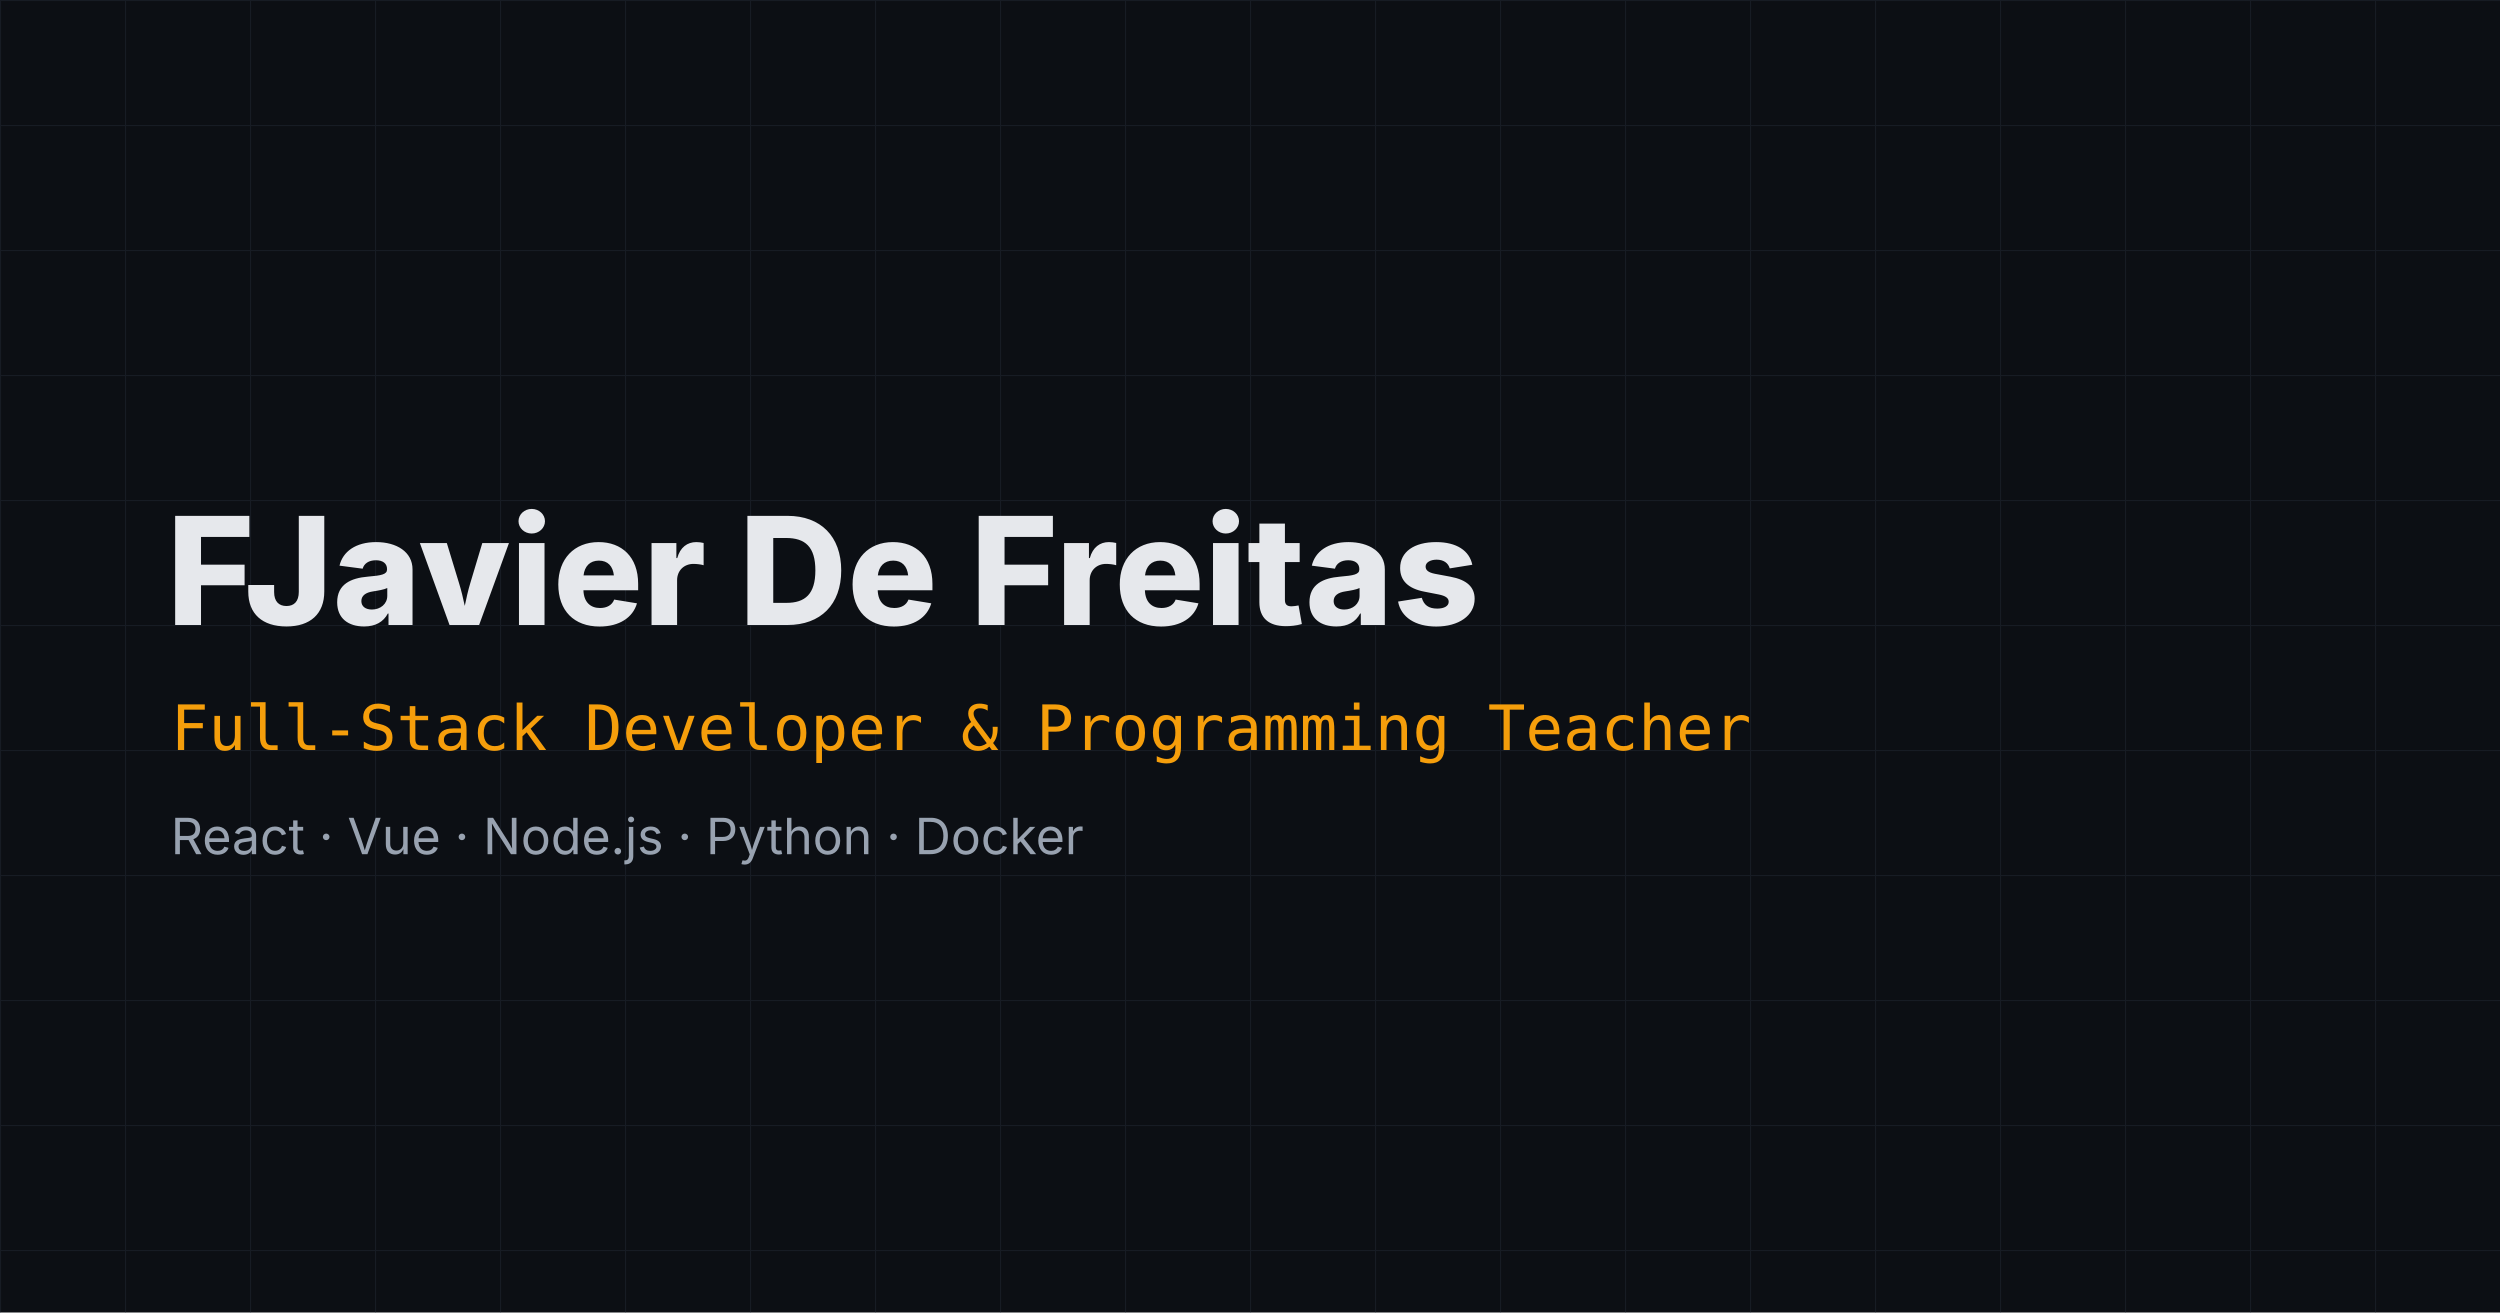
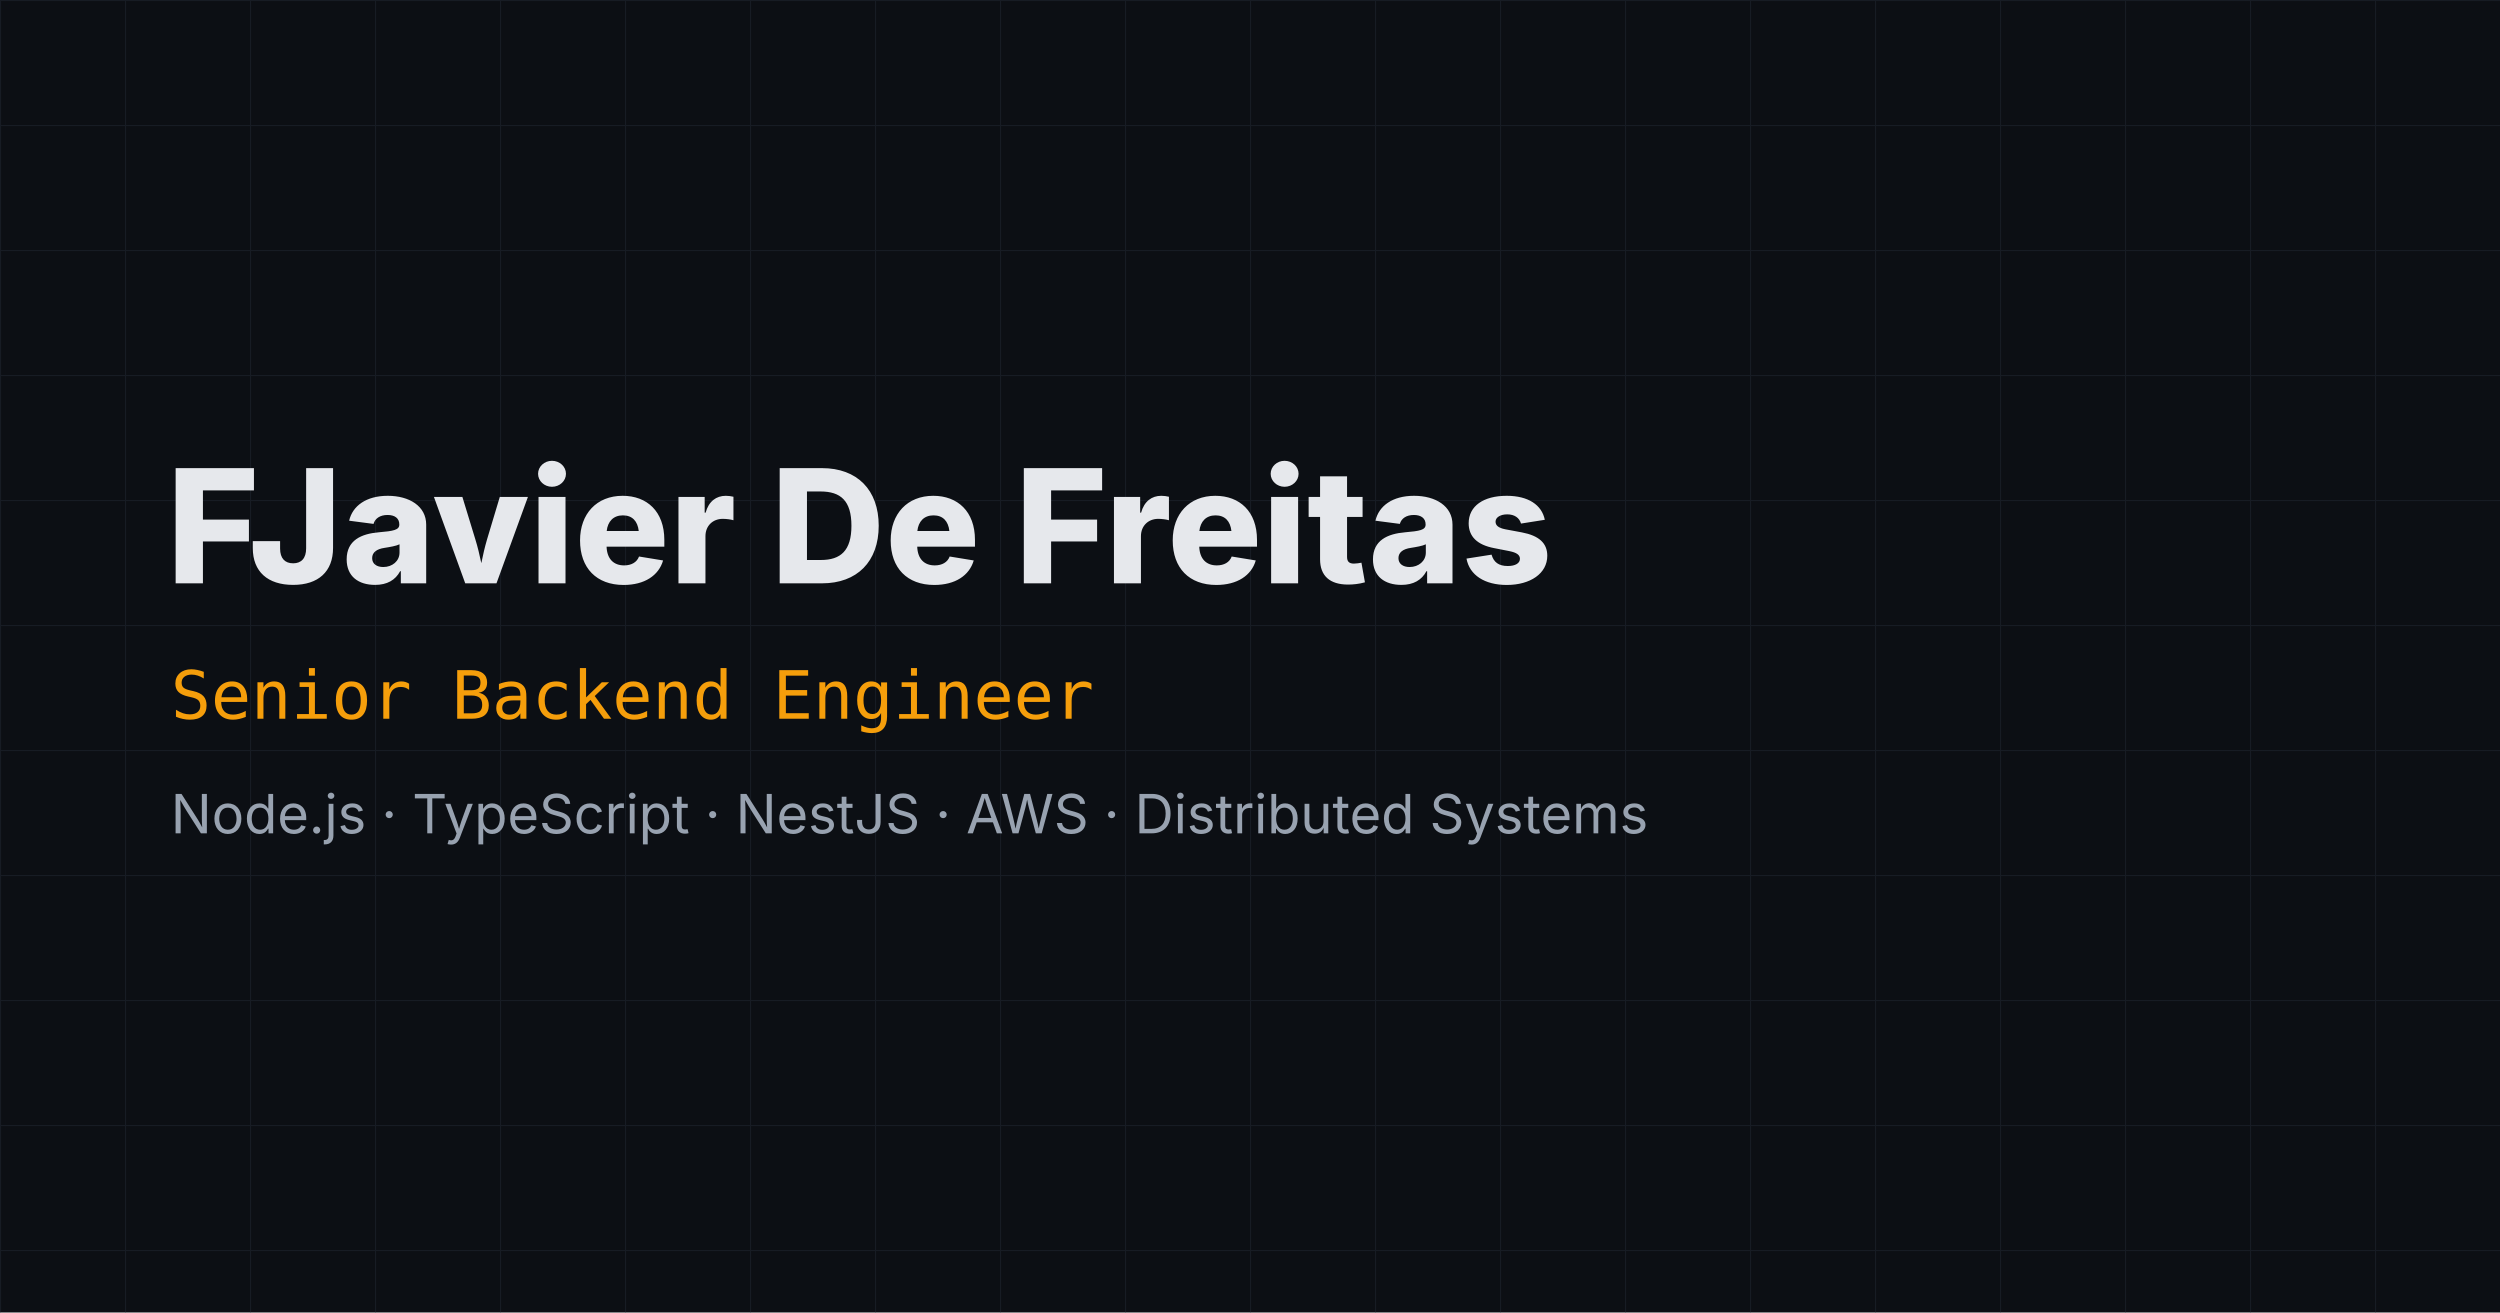
<svg xmlns="http://www.w3.org/2000/svg" viewBox="0 0 1200 630">
  <rect width="1200" height="630" fill="#0c0f14" />
  <rect x="0" y="0" width="1200" height="630" fill="url(#grid)" opacity="0.4" />
  <defs>
    <pattern id="grid" width="60" height="60" patternUnits="userSpaceOnUse">
      <path d="M60 0H0v60" fill="none" stroke="#28303c" stroke-width="1" />
    </pattern>
  </defs>
-   <text x="80" y="300" font-family="Inter, system-ui, sans-serif" font-size="72" font-weight="800" fill="#e6e8ec">FJavier De Freitas</text>
-   <text x="82" y="360" font-family="JetBrains Mono, monospace" font-size="30" fill="#f59e0b">Full-Stack Developer &amp; Programming Teacher</text>
-   <text x="82" y="410" font-family="Inter, system-ui, sans-serif" font-size="24" fill="#98a2b0">React · Vue · Node.js · Python · Docker</text>
+   <text x="80" y="280" font-family="Inter, system-ui, sans-serif" font-size="76" font-weight="800" fill="#e6e8ec">FJavier De Freitas</text>
+   <text x="82" y="345" font-family="JetBrains Mono, monospace" font-size="32" fill="#f59e0b">Senior Backend Engineer</text>
+   <text x="82" y="400" font-family="Inter, system-ui, sans-serif" font-size="26" fill="#98a2b0">Node.js · TypeScript · NestJS · AWS · Distributed Systems</text>
</svg>
